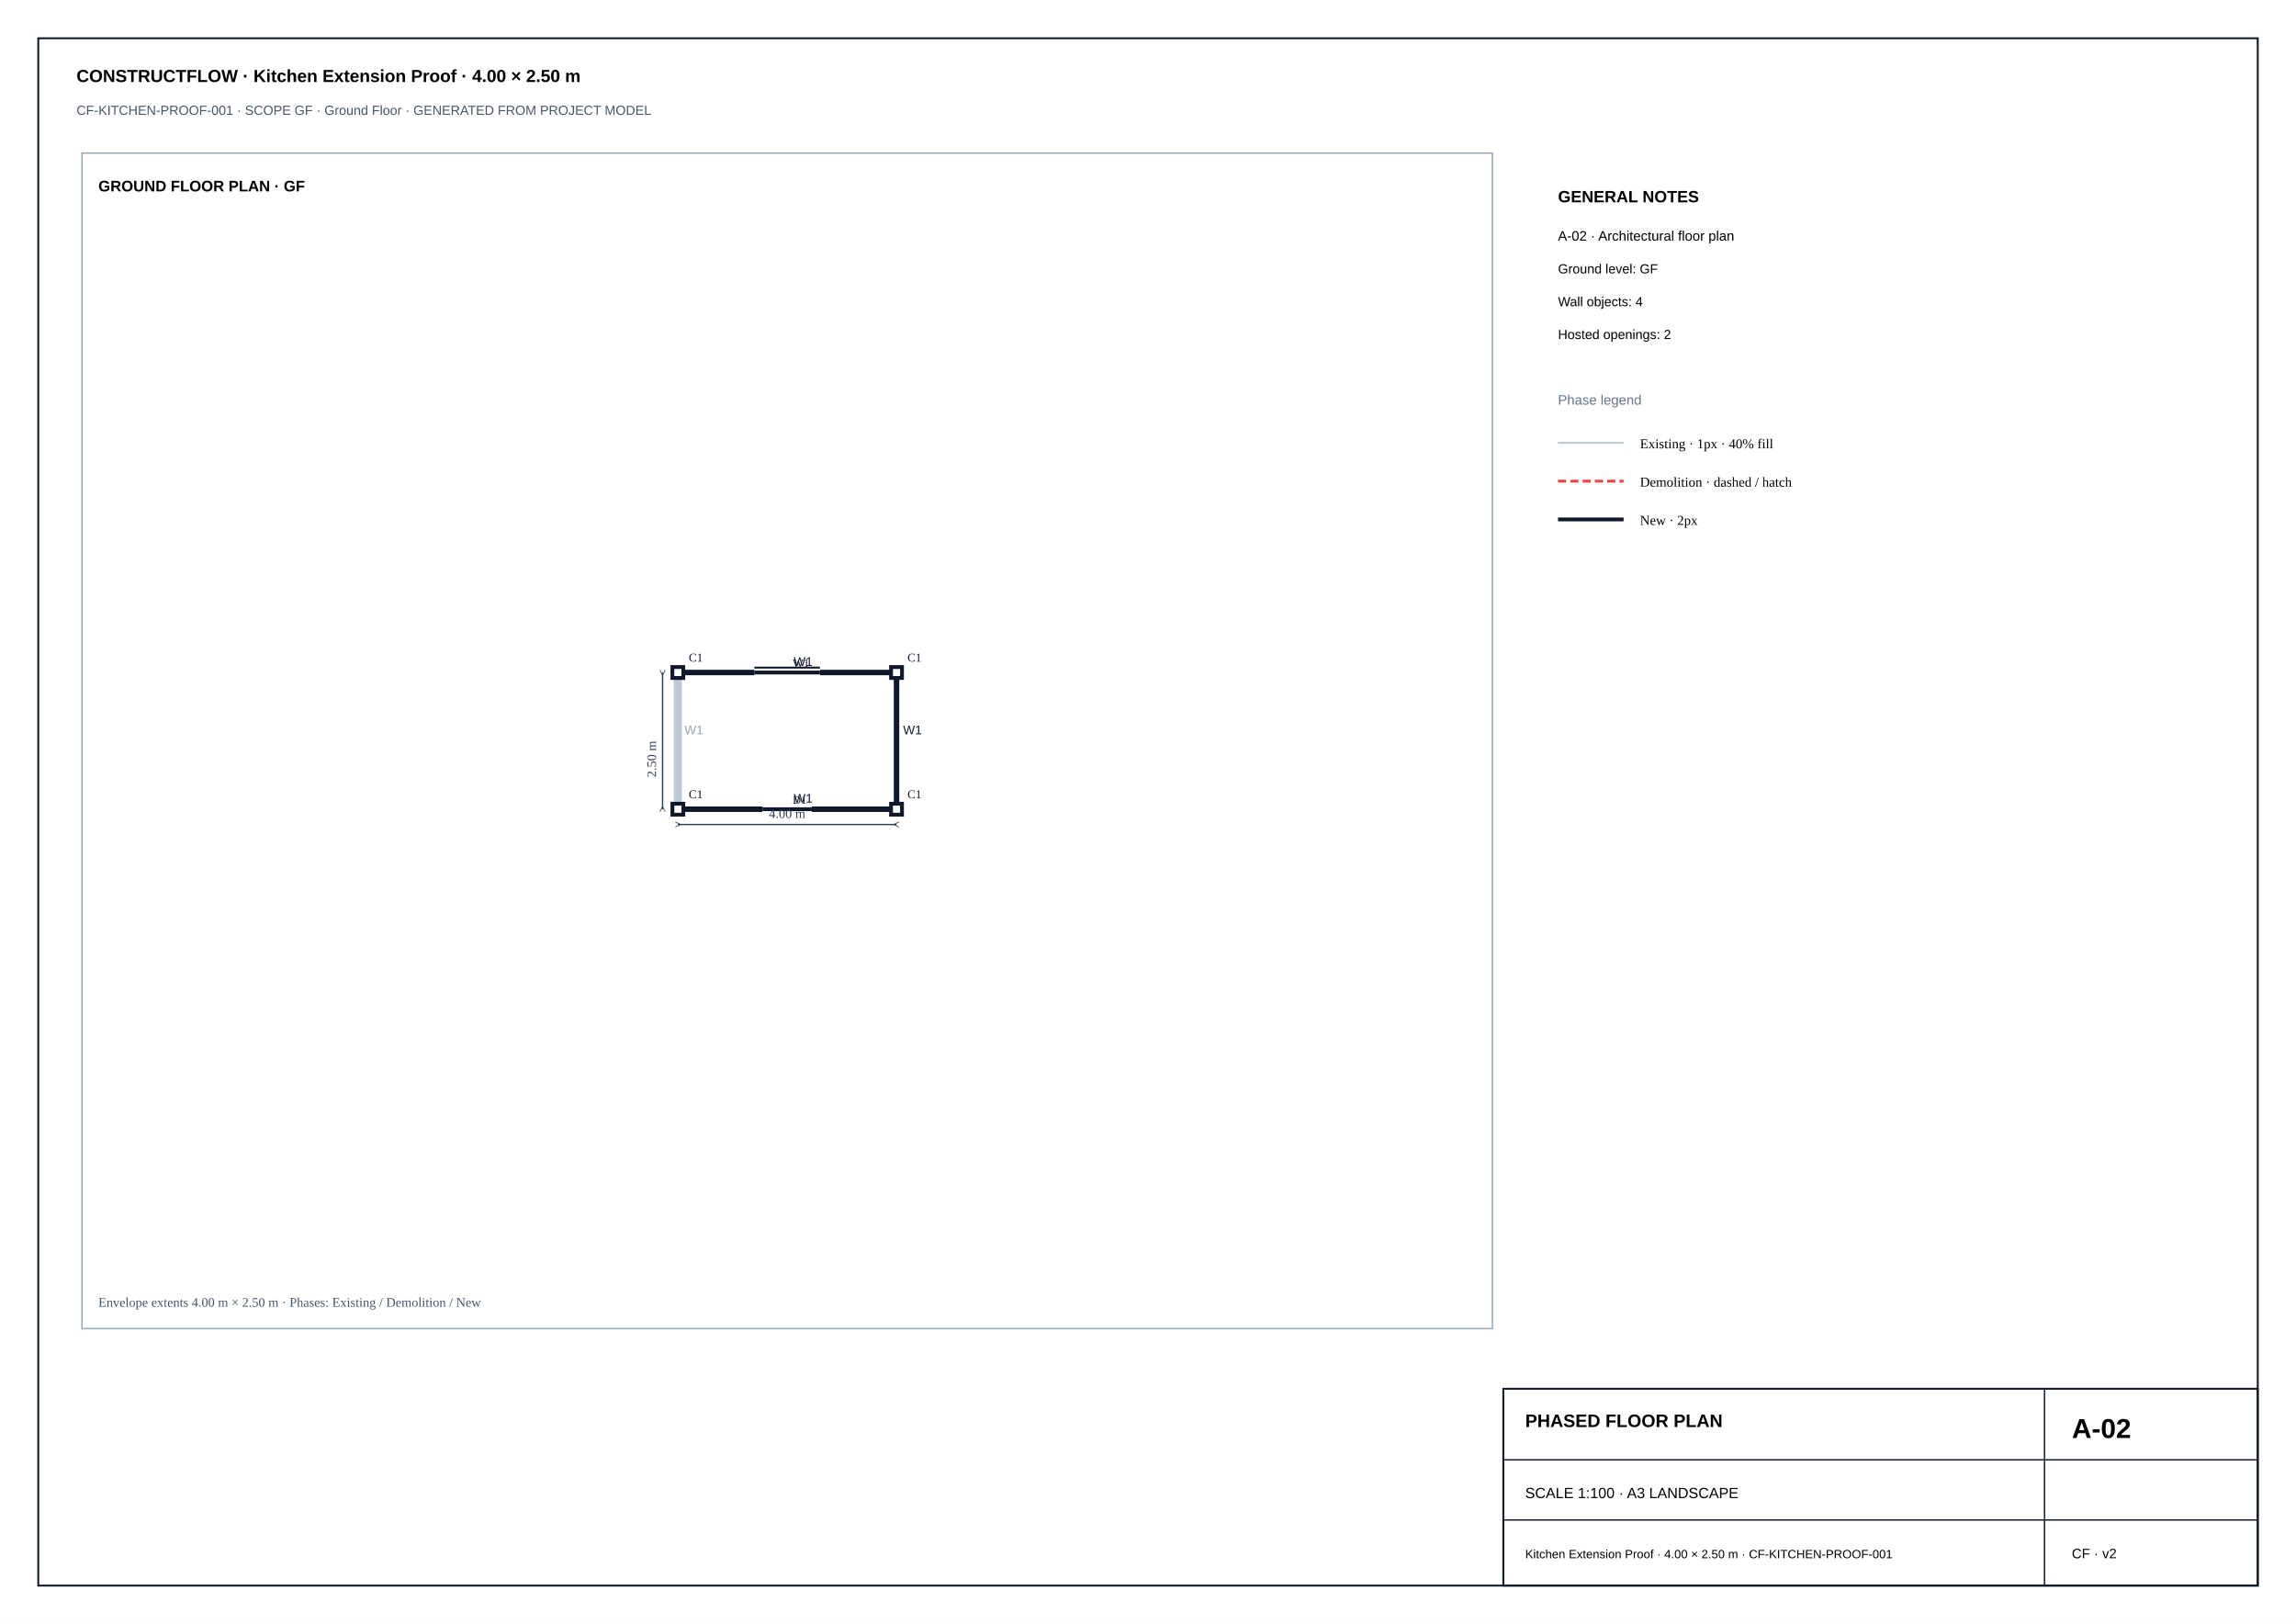
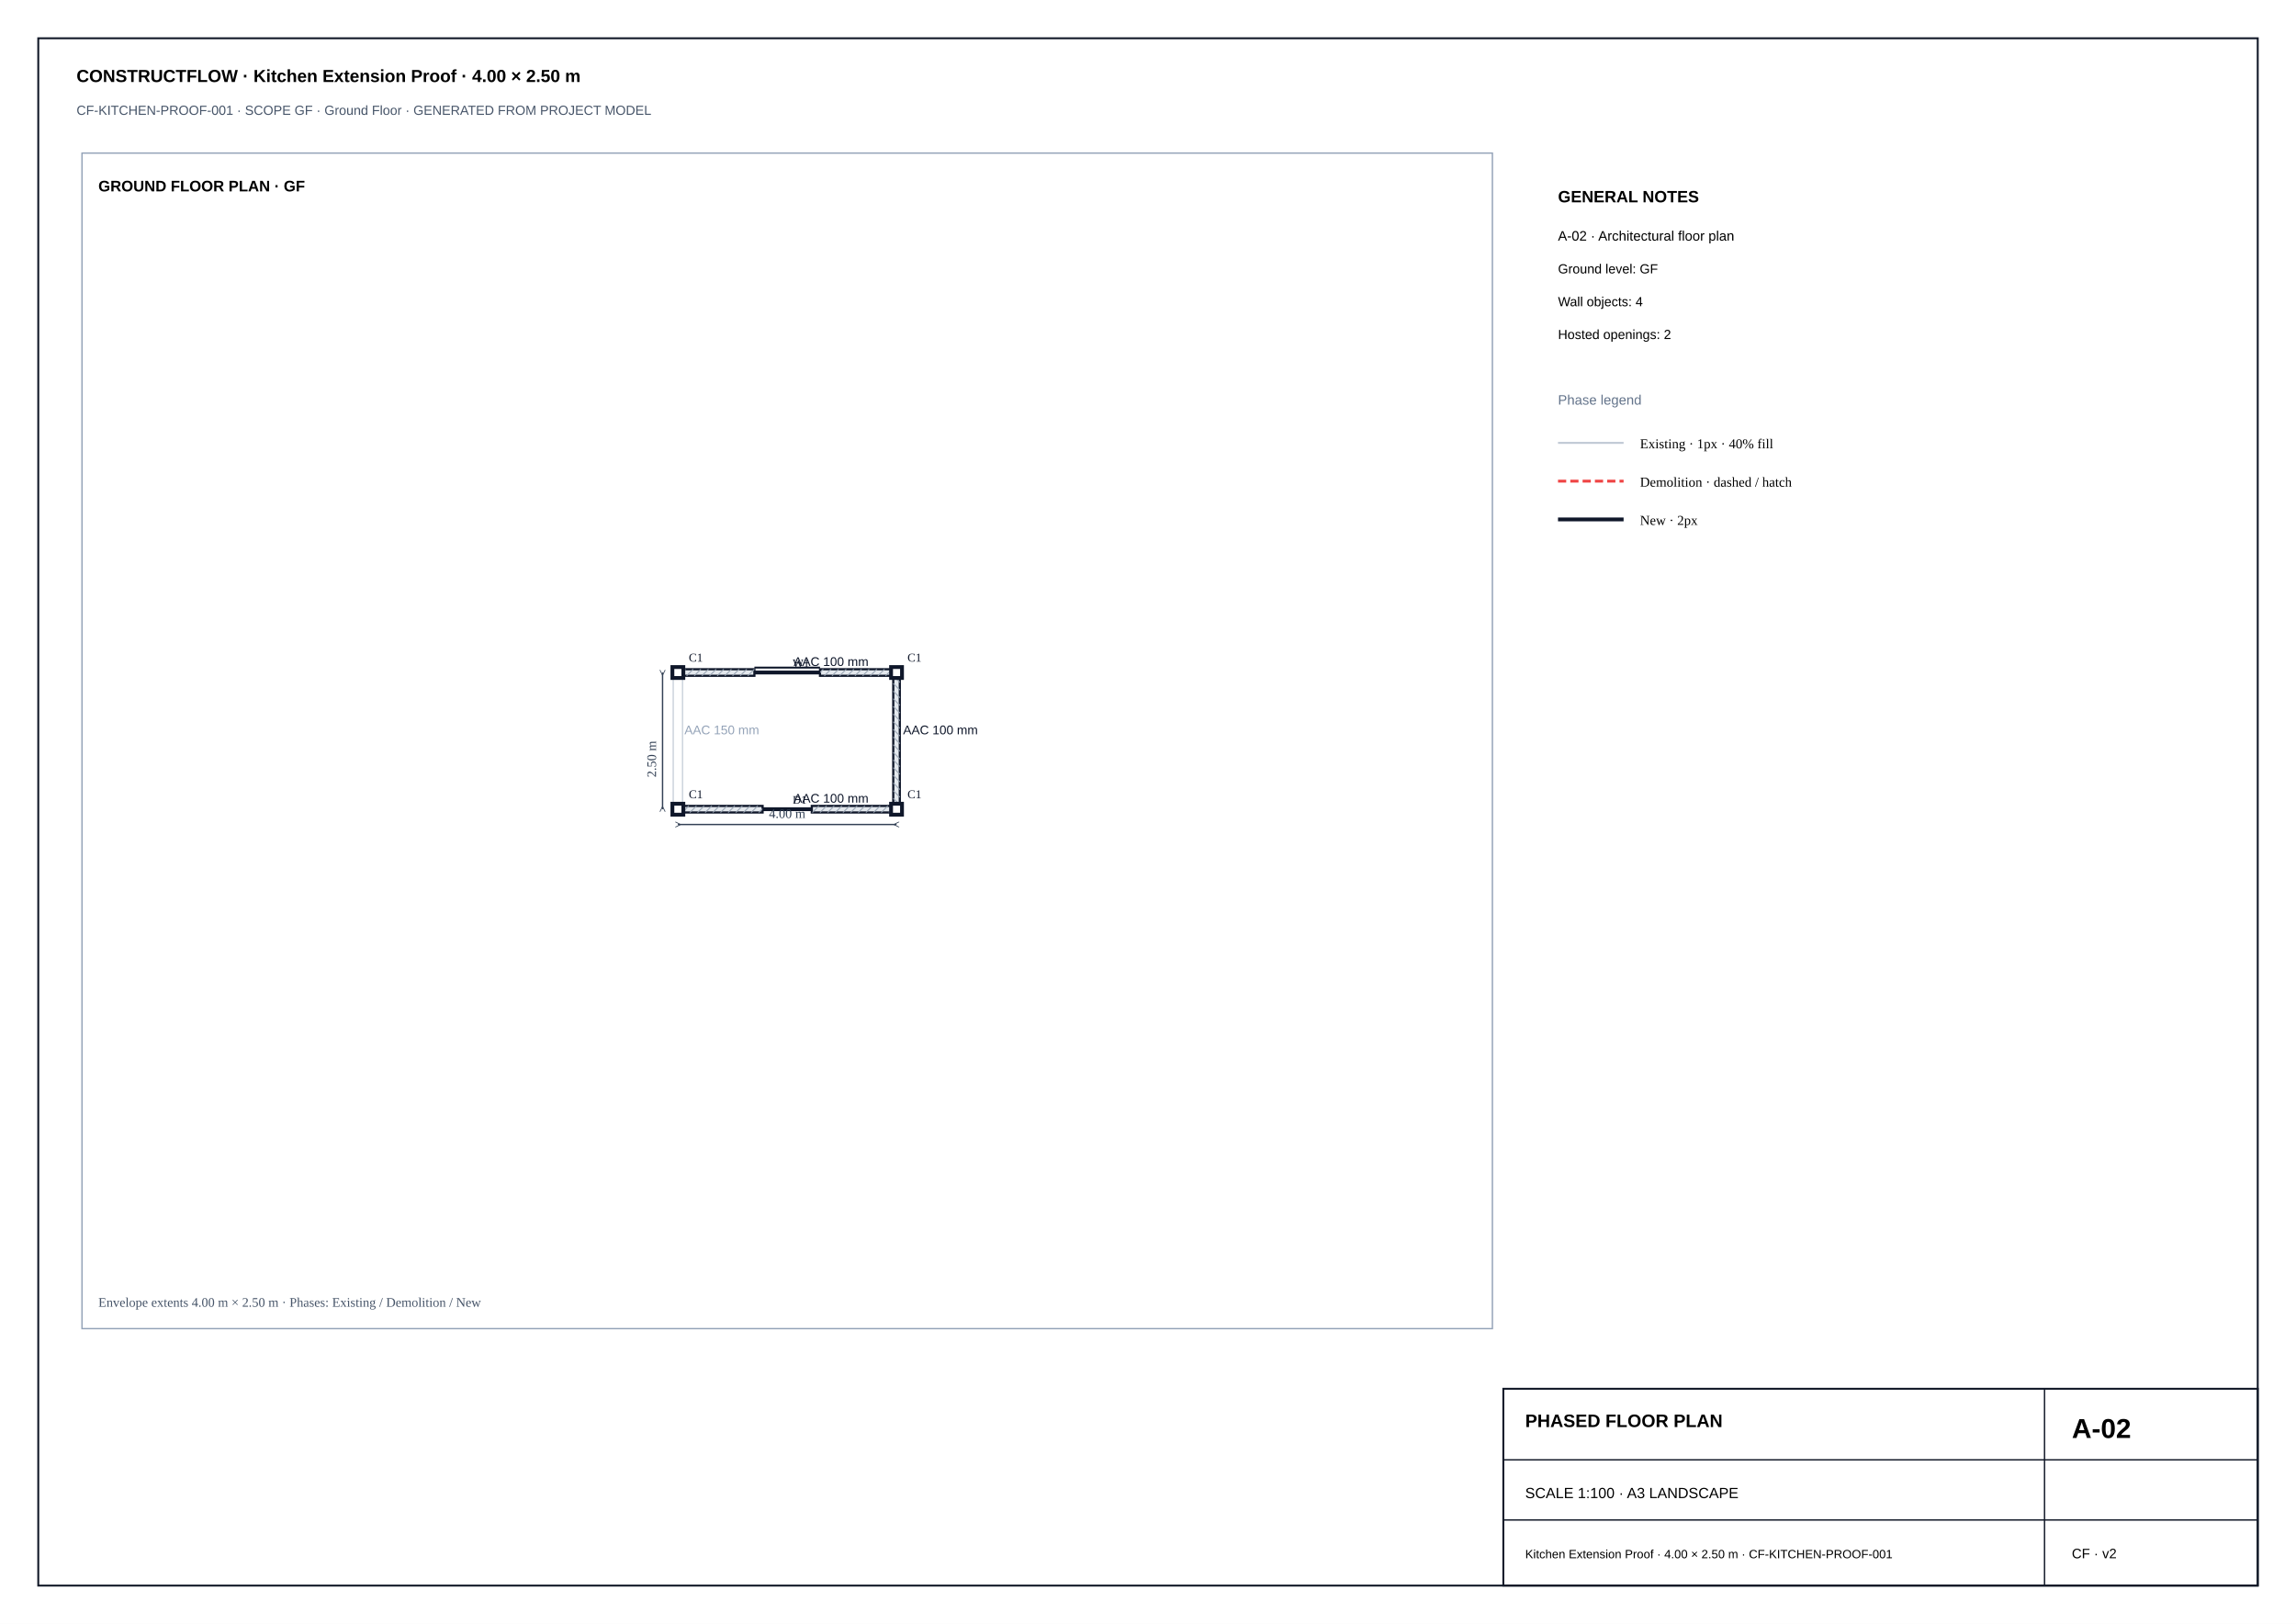
<svg xmlns="http://www.w3.org/2000/svg" width="420mm" height="297mm" viewBox="0 0 420 297">
  <defs>
    <pattern id="demo-hatch" width="3" height="3" patternTransform="rotate(45)" patternUnits="userSpaceOnUse">
      <path d="M0 0V3" stroke="#ef4444" stroke-width="0.35" />
    </pattern>
    <marker id="dim-arrow" markerWidth="4" markerHeight="4" refX="2" refY="2" orient="auto-start-reverse">
      <path d="M4 0L0 2L4 4" fill="none" stroke="#334155" stroke-width="0.55" />
    </marker>
  </defs>
  <rect width="420" height="297" fill="white" />
  <rect x="7" y="7" width="406" height="283" fill="none" stroke="#111827" stroke-width="0.35" />
  <text x="14" y="15" font-family="Arial,sans-serif" font-size="3.2" font-weight="700">CONSTRUCTFLOW · Kitchen Extension Proof · 4.00 × 2.50 m</text>
  <text x="14" y="21" font-family="Arial,sans-serif" font-size="2.4" fill="#475569">CF-KITCHEN-PROOF-001 · SCOPE GF · Ground Floor · GENERATED FROM PROJECT MODEL</text>
  <rect x="15" y="28" width="258" height="215" fill="none" stroke="#94a3b8" stroke-width="0.25" />
  <text x="18" y="35" font-size="2.8" font-family="Arial,sans-serif" font-weight="700">GROUND FLOOR PLAN · GF</text>
-   <path d="M124,148 L124,123" fill="none" stroke="#94a3b8" stroke-opacity="0.6" stroke-width="1.5" />
-   <text x="125.2" y="134.3" font-size="2.3" fill="#94a3b8" font-family="Arial,sans-serif">W1</text>
-   <path d="M124,148 L139.5,148" fill="none" stroke="#0f172a" stroke-opacity="1" stroke-width="1" />
-   <path d="M148.5,148 L164,148" fill="none" stroke="#0f172a" stroke-opacity="1" stroke-width="1" />
-   <text x="145.2" y="146.8" font-size="2.3" fill="#0f172a" font-family="Arial,sans-serif">W1</text>
-   <path d="M164,148 L164,123" fill="none" stroke="#0f172a" stroke-opacity="1" stroke-width="1" />
-   <text x="165.2" y="134.3" font-size="2.3" fill="#0f172a" font-family="Arial,sans-serif">W1</text>
-   <path d="M164,123 L150,123" fill="none" stroke="#0f172a" stroke-opacity="1" stroke-width="1" />
-   <path d="M138,123 L124,123" fill="none" stroke="#0f172a" stroke-opacity="1" stroke-width="1" />
-   <text x="145.2" y="121.8" font-size="2.3" fill="#0f172a" font-family="Arial,sans-serif">W1</text>
+   <path d="M124,148.6 L139.5,148.6 L139.5,147.4 L124,147.4 Z" fill="#e3e8ed" stroke="#0f172a" stroke-opacity="1" stroke-width="0.4" />
+   <path d="M148.5,148.6 L164,148.6 L164,147.4 L148.5,147.4 Z" fill="#e3e8ed" stroke="#0f172a" stroke-opacity="1" stroke-width="0.4" />
+   <path d="M124,148 L124.6,147.4" fill="none" stroke="#9aa6b4" stroke-width="0.18" />
+   <path d="M124.8,148.6 L126,147.4" fill="none" stroke="#9aa6b4" stroke-width="0.18" />
+   <path d="M126.2,148.6 L127.4,147.4" fill="none" stroke="#9aa6b4" stroke-width="0.18" />
+   <path d="M127.6,148.6 L128.8,147.4" fill="none" stroke="#9aa6b4" stroke-width="0.18" />
+   <path d="M129,148.6 L130.2,147.4" fill="none" stroke="#9aa6b4" stroke-width="0.18" />
+   <path d="M130.4,148.6 L131.6,147.4" fill="none" stroke="#9aa6b4" stroke-width="0.18" />
+   <path d="M131.8,148.6 L133,147.4" fill="none" stroke="#9aa6b4" stroke-width="0.18" />
+   <path d="M133.2,148.6 L134.4,147.4" fill="none" stroke="#9aa6b4" stroke-width="0.18" />
+   <path d="M134.6,148.6 L135.8,147.4" fill="none" stroke="#9aa6b4" stroke-width="0.18" />
+   <path d="M136,148.6 L137.2,147.4" fill="none" stroke="#9aa6b4" stroke-width="0.18" />
+   <path d="M137.4,148.6 L138.6,147.4" fill="none" stroke="#9aa6b4" stroke-width="0.18" />
+   <path d="M139.5,147.9 L138.8,148.6" fill="none" stroke="#9aa6b4" stroke-width="0.18" />
+   <path d="M148.6,148.6 L149.8,147.4" fill="none" stroke="#9aa6b4" stroke-width="0.18" />
+   <path d="M150,148.6 L151.2,147.4" fill="none" stroke="#9aa6b4" stroke-width="0.18" />
+   <path d="M151.4,148.6 L152.6,147.4" fill="none" stroke="#9aa6b4" stroke-width="0.18" />
+   <path d="M152.8,148.6 L154,147.4" fill="none" stroke="#9aa6b4" stroke-width="0.18" />
+   <path d="M154.2,148.6 L155.4,147.4" fill="none" stroke="#9aa6b4" stroke-width="0.18" />
+   <path d="M155.6,148.6 L156.8,147.4" fill="none" stroke="#9aa6b4" stroke-width="0.18" />
+   <path d="M157,148.6 L158.2,147.4" fill="none" stroke="#9aa6b4" stroke-width="0.18" />
+   <path d="M158.4,148.6 L159.6,147.4" fill="none" stroke="#9aa6b4" stroke-width="0.18" />
+   <path d="M159.8,148.6 L161,147.4" fill="none" stroke="#9aa6b4" stroke-width="0.18" />
+   <path d="M161.2,148.6 L162.4,147.4" fill="none" stroke="#9aa6b4" stroke-width="0.18" />
+   <path d="M162.6,148.6 L163.8,147.4" fill="none" stroke="#9aa6b4" stroke-width="0.18" />
+   <text x="145.2" y="146.8" font-size="2.3" fill="#0f172a" font-family="Arial,sans-serif">AAC 100 mm</text>
+   <path d="M164.6,148 L164.6,123 L163.4,123 L163.4,148 Z" fill="#e3e8ed" stroke="#0f172a" stroke-opacity="1" stroke-width="0.4" />
+   <path d="M164,148 L163.4,147.4" fill="none" stroke="#9aa6b4" stroke-width="0.18" />
+   <path d="M164.6,147.2 L163.4,146" fill="none" stroke="#9aa6b4" stroke-width="0.18" />
+   <path d="M164.6,145.8 L163.4,144.6" fill="none" stroke="#9aa6b4" stroke-width="0.18" />
+   <path d="M164.6,144.4 L163.4,143.2" fill="none" stroke="#9aa6b4" stroke-width="0.18" />
+   <path d="M164.6,143 L163.4,141.8" fill="none" stroke="#9aa6b4" stroke-width="0.18" />
+   <path d="M164.6,141.6 L163.4,140.4" fill="none" stroke="#9aa6b4" stroke-width="0.18" />
+   <path d="M164.6,140.2 L163.4,139" fill="none" stroke="#9aa6b4" stroke-width="0.18" />
+   <path d="M164.6,138.8 L163.4,137.6" fill="none" stroke="#9aa6b4" stroke-width="0.18" />
+   <path d="M164.6,137.4 L163.4,136.2" fill="none" stroke="#9aa6b4" stroke-width="0.18" />
+   <path d="M164.6,136 L163.4,134.8" fill="none" stroke="#9aa6b4" stroke-width="0.18" />
+   <path d="M164.6,134.6 L163.4,133.4" fill="none" stroke="#9aa6b4" stroke-width="0.18" />
+   <path d="M164.6,133.2 L163.4,132" fill="none" stroke="#9aa6b4" stroke-width="0.18" />
+   <path d="M164.6,131.8 L163.4,130.6" fill="none" stroke="#9aa6b4" stroke-width="0.18" />
+   <path d="M164.6,130.4 L163.4,129.2" fill="none" stroke="#9aa6b4" stroke-width="0.18" />
+   <path d="M164.6,129 L163.4,127.8" fill="none" stroke="#9aa6b4" stroke-width="0.18" />
+   <path d="M164.6,127.6 L163.4,126.4" fill="none" stroke="#9aa6b4" stroke-width="0.18" />
+   <path d="M164.6,126.2 L163.4,125" fill="none" stroke="#9aa6b4" stroke-width="0.18" />
+   <path d="M164.6,124.8 L163.4,123.6" fill="none" stroke="#9aa6b4" stroke-width="0.18" />
+   <path d="M164.2,123 L164.6,123.4" fill="none" stroke="#9aa6b4" stroke-width="0.18" />
+   <text x="165.2" y="134.3" font-size="2.3" fill="#0f172a" font-family="Arial,sans-serif">AAC 100 mm</text>
+   <path d="M164,122.4 L150,122.4 L150,123.6 L164,123.6 Z" fill="#e3e8ed" stroke="#0f172a" stroke-opacity="1" stroke-width="0.4" />
+   <path d="M138,122.4 L124,122.4 L124,123.6 L138,123.6 Z" fill="#e3e8ed" stroke="#0f172a" stroke-opacity="1" stroke-width="0.4" />
+   <path d="M164,123 L163.4,123.6" fill="none" stroke="#9aa6b4" stroke-width="0.18" />
+   <path d="M163.2,122.4 L162,123.6" fill="none" stroke="#9aa6b4" stroke-width="0.18" />
+   <path d="M161.8,122.4 L160.6,123.6" fill="none" stroke="#9aa6b4" stroke-width="0.18" />
+   <path d="M160.4,122.4 L159.2,123.6" fill="none" stroke="#9aa6b4" stroke-width="0.18" />
+   <path d="M159,122.4 L157.8,123.6" fill="none" stroke="#9aa6b4" stroke-width="0.18" />
+   <path d="M157.6,122.4 L156.4,123.6" fill="none" stroke="#9aa6b4" stroke-width="0.18" />
+   <path d="M156.2,122.4 L155,123.6" fill="none" stroke="#9aa6b4" stroke-width="0.18" />
+   <path d="M154.8,122.4 L153.6,123.6" fill="none" stroke="#9aa6b4" stroke-width="0.18" />
+   <path d="M153.4,122.4 L152.2,123.6" fill="none" stroke="#9aa6b4" stroke-width="0.18" />
+   <path d="M152,122.4 L150.8,123.6" fill="none" stroke="#9aa6b4" stroke-width="0.18" />
+   <path d="M150,123 L150.6,122.4" fill="none" stroke="#9aa6b4" stroke-width="0.18" />
+   <path d="M138,122.4 L136.8,123.6" fill="none" stroke="#9aa6b4" stroke-width="0.18" />
+   <path d="M136.6,122.4 L135.4,123.6" fill="none" stroke="#9aa6b4" stroke-width="0.18" />
+   <path d="M135.2,122.4 L134,123.6" fill="none" stroke="#9aa6b4" stroke-width="0.18" />
+   <path d="M133.8,122.4 L132.6,123.6" fill="none" stroke="#9aa6b4" stroke-width="0.18" />
+   <path d="M132.4,122.4 L131.2,123.6" fill="none" stroke="#9aa6b4" stroke-width="0.18" />
+   <path d="M131,122.4 L129.8,123.6" fill="none" stroke="#9aa6b4" stroke-width="0.18" />
+   <path d="M129.6,122.4 L128.4,123.6" fill="none" stroke="#9aa6b4" stroke-width="0.18" />
+   <path d="M128.2,122.4 L127,123.6" fill="none" stroke="#9aa6b4" stroke-width="0.18" />
+   <path d="M126.8,122.4 L125.6,123.6" fill="none" stroke="#9aa6b4" stroke-width="0.18" />
+   <path d="M125.4,122.4 L124.2,123.6" fill="none" stroke="#9aa6b4" stroke-width="0.18" />
+   <text x="145.2" y="121.8" font-size="2.3" fill="#0f172a" font-family="Arial,sans-serif">AAC 100 mm</text>
+   <path d="M124.85,148 L124.85,123 L123.15,123 L123.15,148 Z" fill="#ffffff" stroke="#94a3b8" stroke-opacity="0.6" stroke-width="0.2" />
+   <text x="125.2" y="134.3" font-size="2.3" fill="#94a3b8" font-family="Arial,sans-serif">AAC 150 mm</text>
  <rect x="123" y="147" width="2" height="2" fill="white" fill-opacity="1" stroke="#0f172a" stroke-opacity="1" stroke-width="0.7" />
  <text x="126" y="146" font-size="2.2" fill="#0f172a">C1</text>
  <rect x="163" y="147" width="2" height="2" fill="white" fill-opacity="1" stroke="#0f172a" stroke-opacity="1" stroke-width="0.7" />
  <text x="166" y="146" font-size="2.2" fill="#0f172a">C1</text>
  <rect x="163" y="122" width="2" height="2" fill="white" fill-opacity="1" stroke="#0f172a" stroke-opacity="1" stroke-width="0.7" />
  <text x="166" y="121" font-size="2.2" fill="#0f172a">C1</text>
  <rect x="123" y="122" width="2" height="2" fill="white" fill-opacity="1" stroke="#0f172a" stroke-opacity="1" stroke-width="0.7" />
  <text x="126" y="121" font-size="2.2" fill="#0f172a">C1</text>
  <path d="M139.5,148 L148.5,148" stroke="#0f172a" stroke-width="0.7" />
  <text x="145" y="147" font-size="2.1" fill="#0f172a">D1</text>
  <path d="M150,123 L138,123" stroke="#0f172a" stroke-width="0.7" />
  <path d="M150,122.1 L138,122.1" stroke="#0f172a" stroke-width="0.35" />
  <text x="145" y="122" font-size="2.1" fill="#0f172a">W1</text>
  <path d="M124,150.8 L164,150.8" fill="none" stroke="#334155" stroke-width="0.25" marker-start="url(#dim-arrow)" marker-end="url(#dim-arrow)" />
  <text x="144" y="149.6" text-anchor="middle" font-size="2.4" fill="#334155">4.00 m</text>
  <path d="M121.2,148 L121.2,123" fill="none" stroke="#334155" stroke-width="0.25" marker-start="url(#dim-arrow)" marker-end="url(#dim-arrow)" />
  <text x="120" y="135.5" text-anchor="end" font-size="2.4" fill="#334155" transform="rotate(-90 120 135.5)">2.50 m</text>
  <text x="18" y="239" font-size="2.4" fill="#475569">Envelope extents 4.00 m × 2.50 m · Phases: Existing / Demolition / New</text>
  <rect x="275" y="254" width="138" height="36" fill="none" stroke="#111827" stroke-width="0.35" />
  <path d="M275 267H413 M275 278H413 M374 254V290" fill="none" stroke="#111827" stroke-width="0.25" />
  <text x="279" y="261" font-family="Arial,sans-serif" font-size="3.3" font-weight="700">PHASED FLOOR PLAN</text>
  <text x="279" y="274" font-family="Arial,sans-serif" font-size="2.7">SCALE 1:100 · A3 LANDSCAPE</text>
  <text x="279" y="285" font-family="Arial,sans-serif" font-size="2.2">Kitchen Extension Proof · 4.00 × 2.50 m · CF-KITCHEN-PROOF-001</text>
  <text x="379" y="263" font-family="Arial,sans-serif" font-size="5" font-weight="700">A-02</text>
  <text x="379" y="285" font-family="Arial,sans-serif" font-size="2.5">CF · v2</text>
  <text x="285" y="37" font-family="Arial,sans-serif" font-size="3" font-weight="700">GENERAL NOTES</text>
  <text x="285" y="44" font-family="Arial,sans-serif" font-size="2.5">A-02 · Architectural floor plan</text>
  <text x="285" y="50" font-family="Arial,sans-serif" font-size="2.4">Ground level: GF</text>
  <text x="285" y="56" font-family="Arial,sans-serif" font-size="2.4">Wall objects: 4</text>
  <text x="285" y="62" font-family="Arial,sans-serif" font-size="2.4">Hosted openings: 2</text>
  <text x="285" y="74" font-family="Arial,sans-serif" font-size="2.5" fill="#64748b">Phase legend</text>
  <path d="M285 81h12" stroke="#94a3b8" stroke-width="0.35" stroke-opacity="0.6" />
  <text x="300" y="82" font-size="2.5">Existing · 1px · 40% fill</text>
  <path d="M285 88h12" stroke="#ef4444" stroke-width="0.525" stroke-dasharray="1.5,0.75" />
  <text x="300" y="89" font-size="2.5">Demolition · dashed / hatch</text>
  <path d="M285 95h12" stroke="#0f172a" stroke-width="0.7" />
  <text x="300" y="96" font-size="2.5">New · 2px</text>
</svg>
